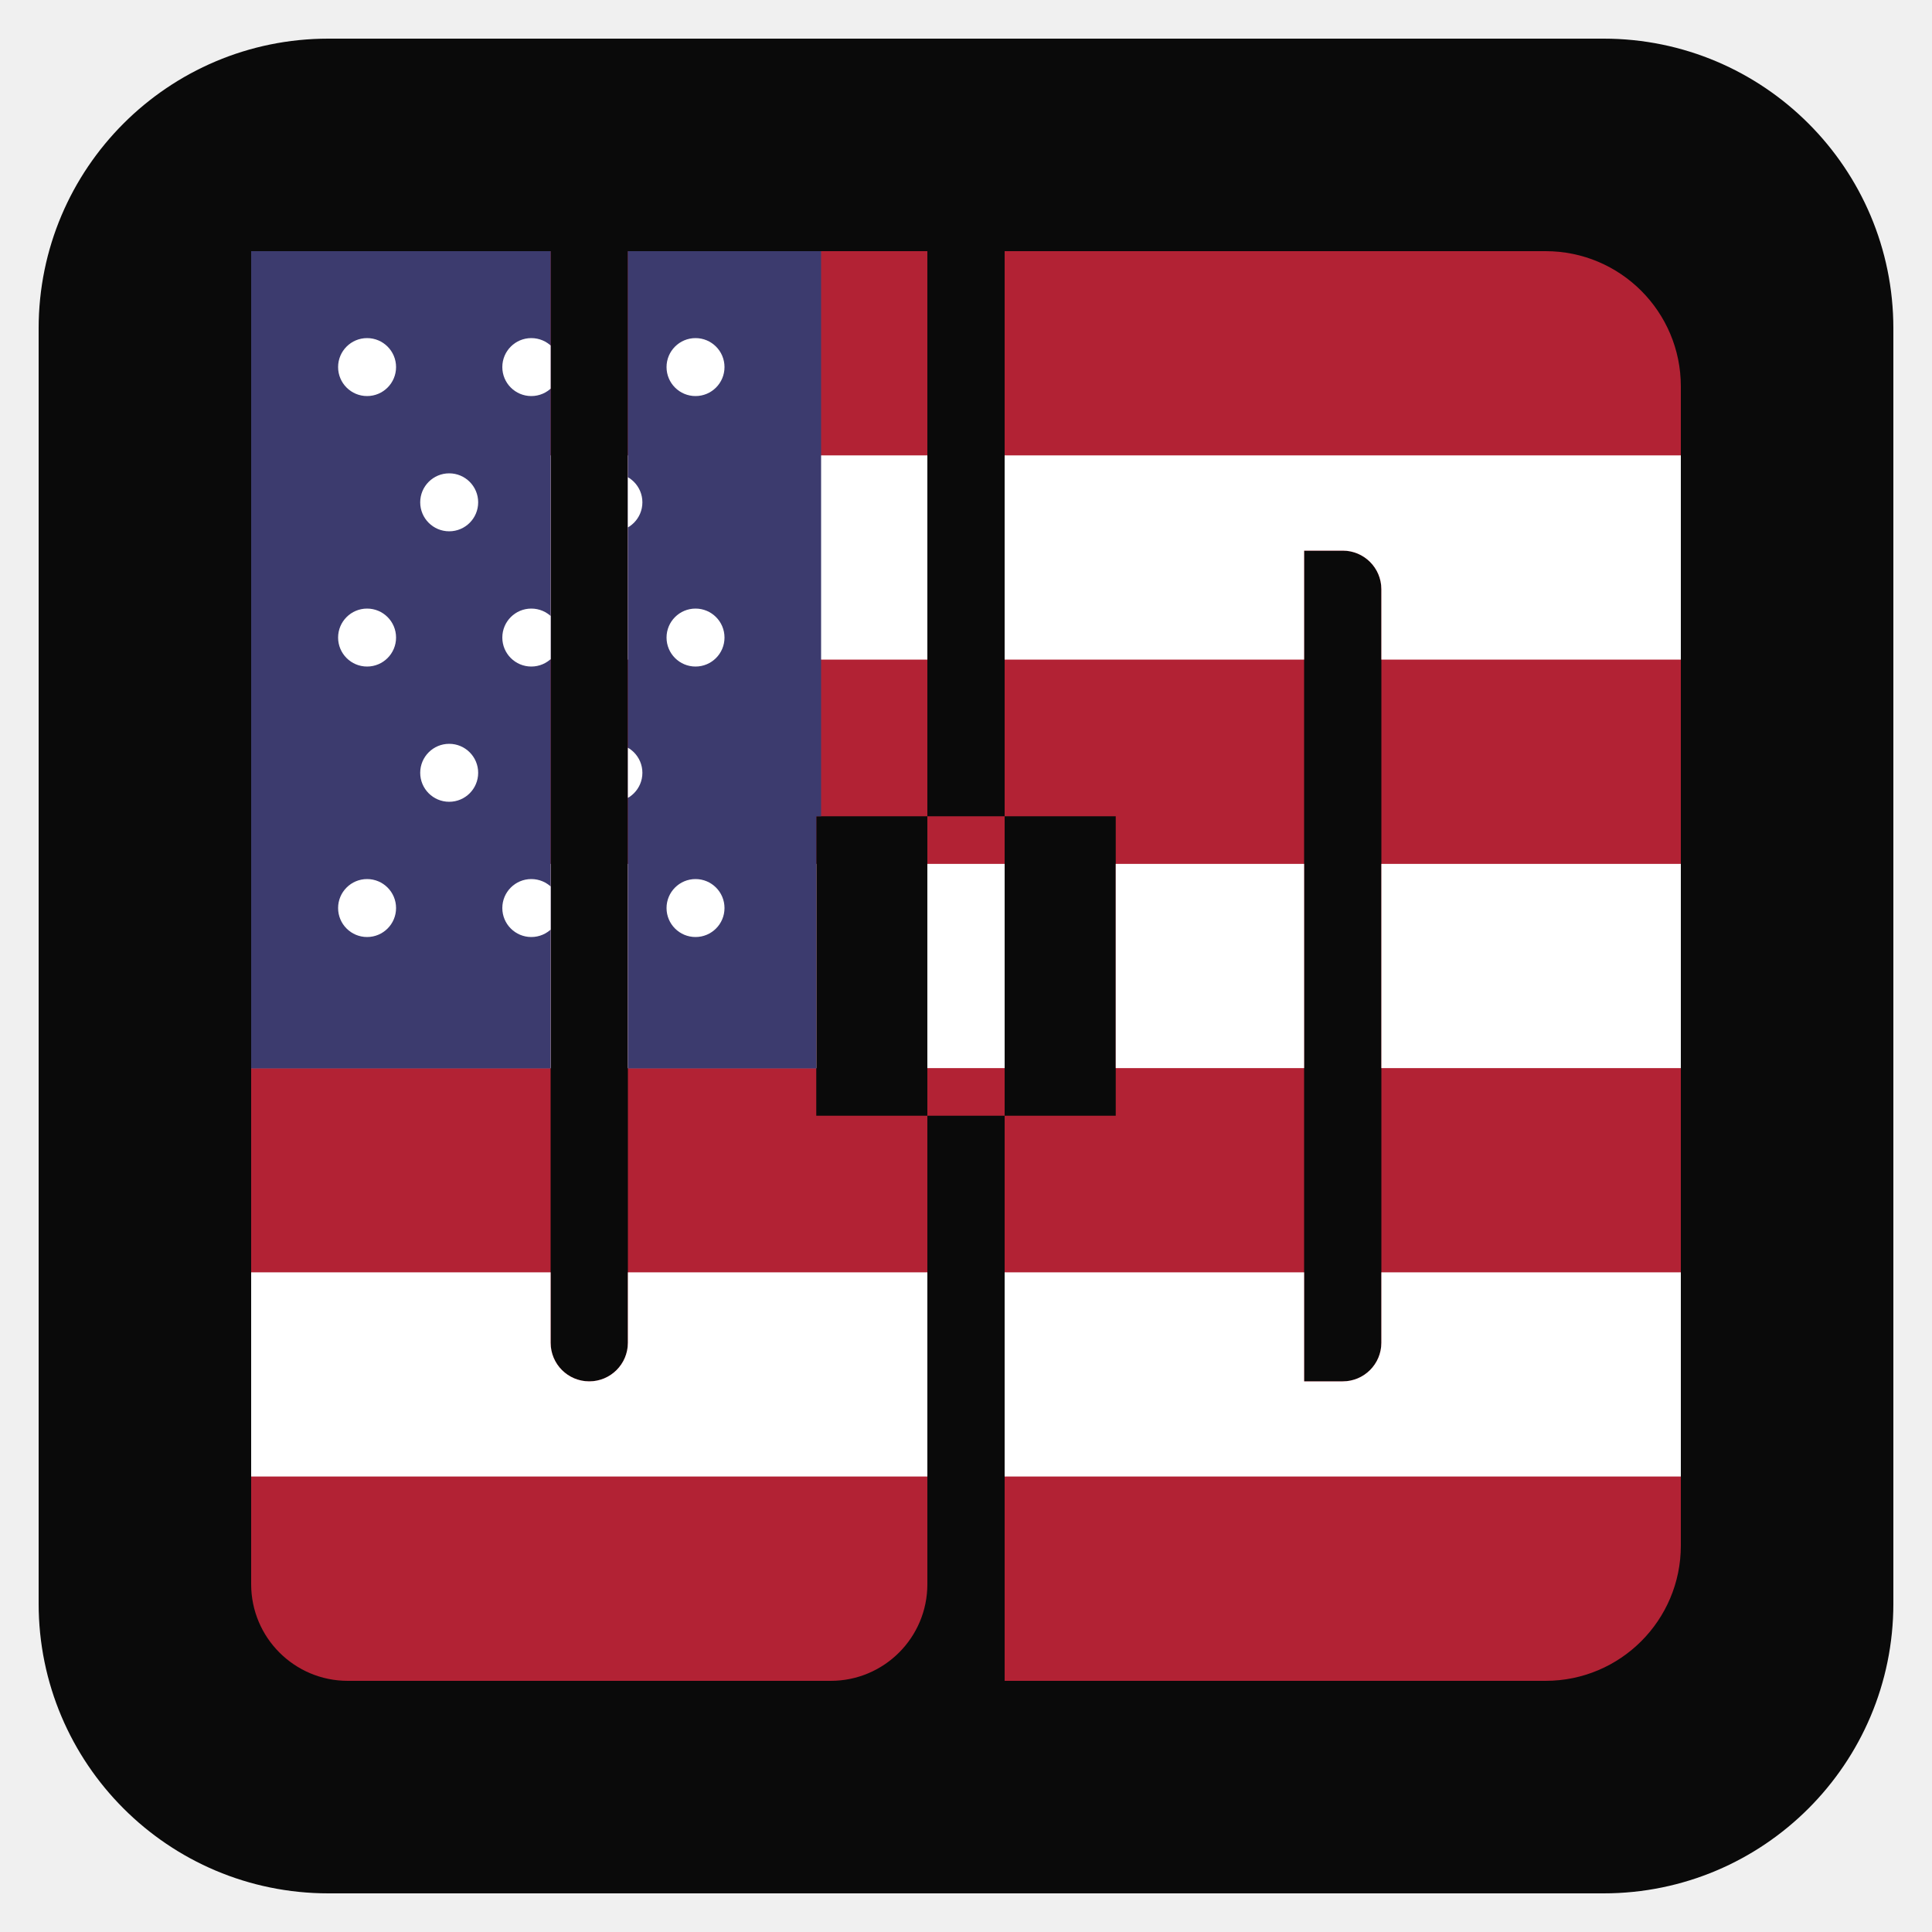
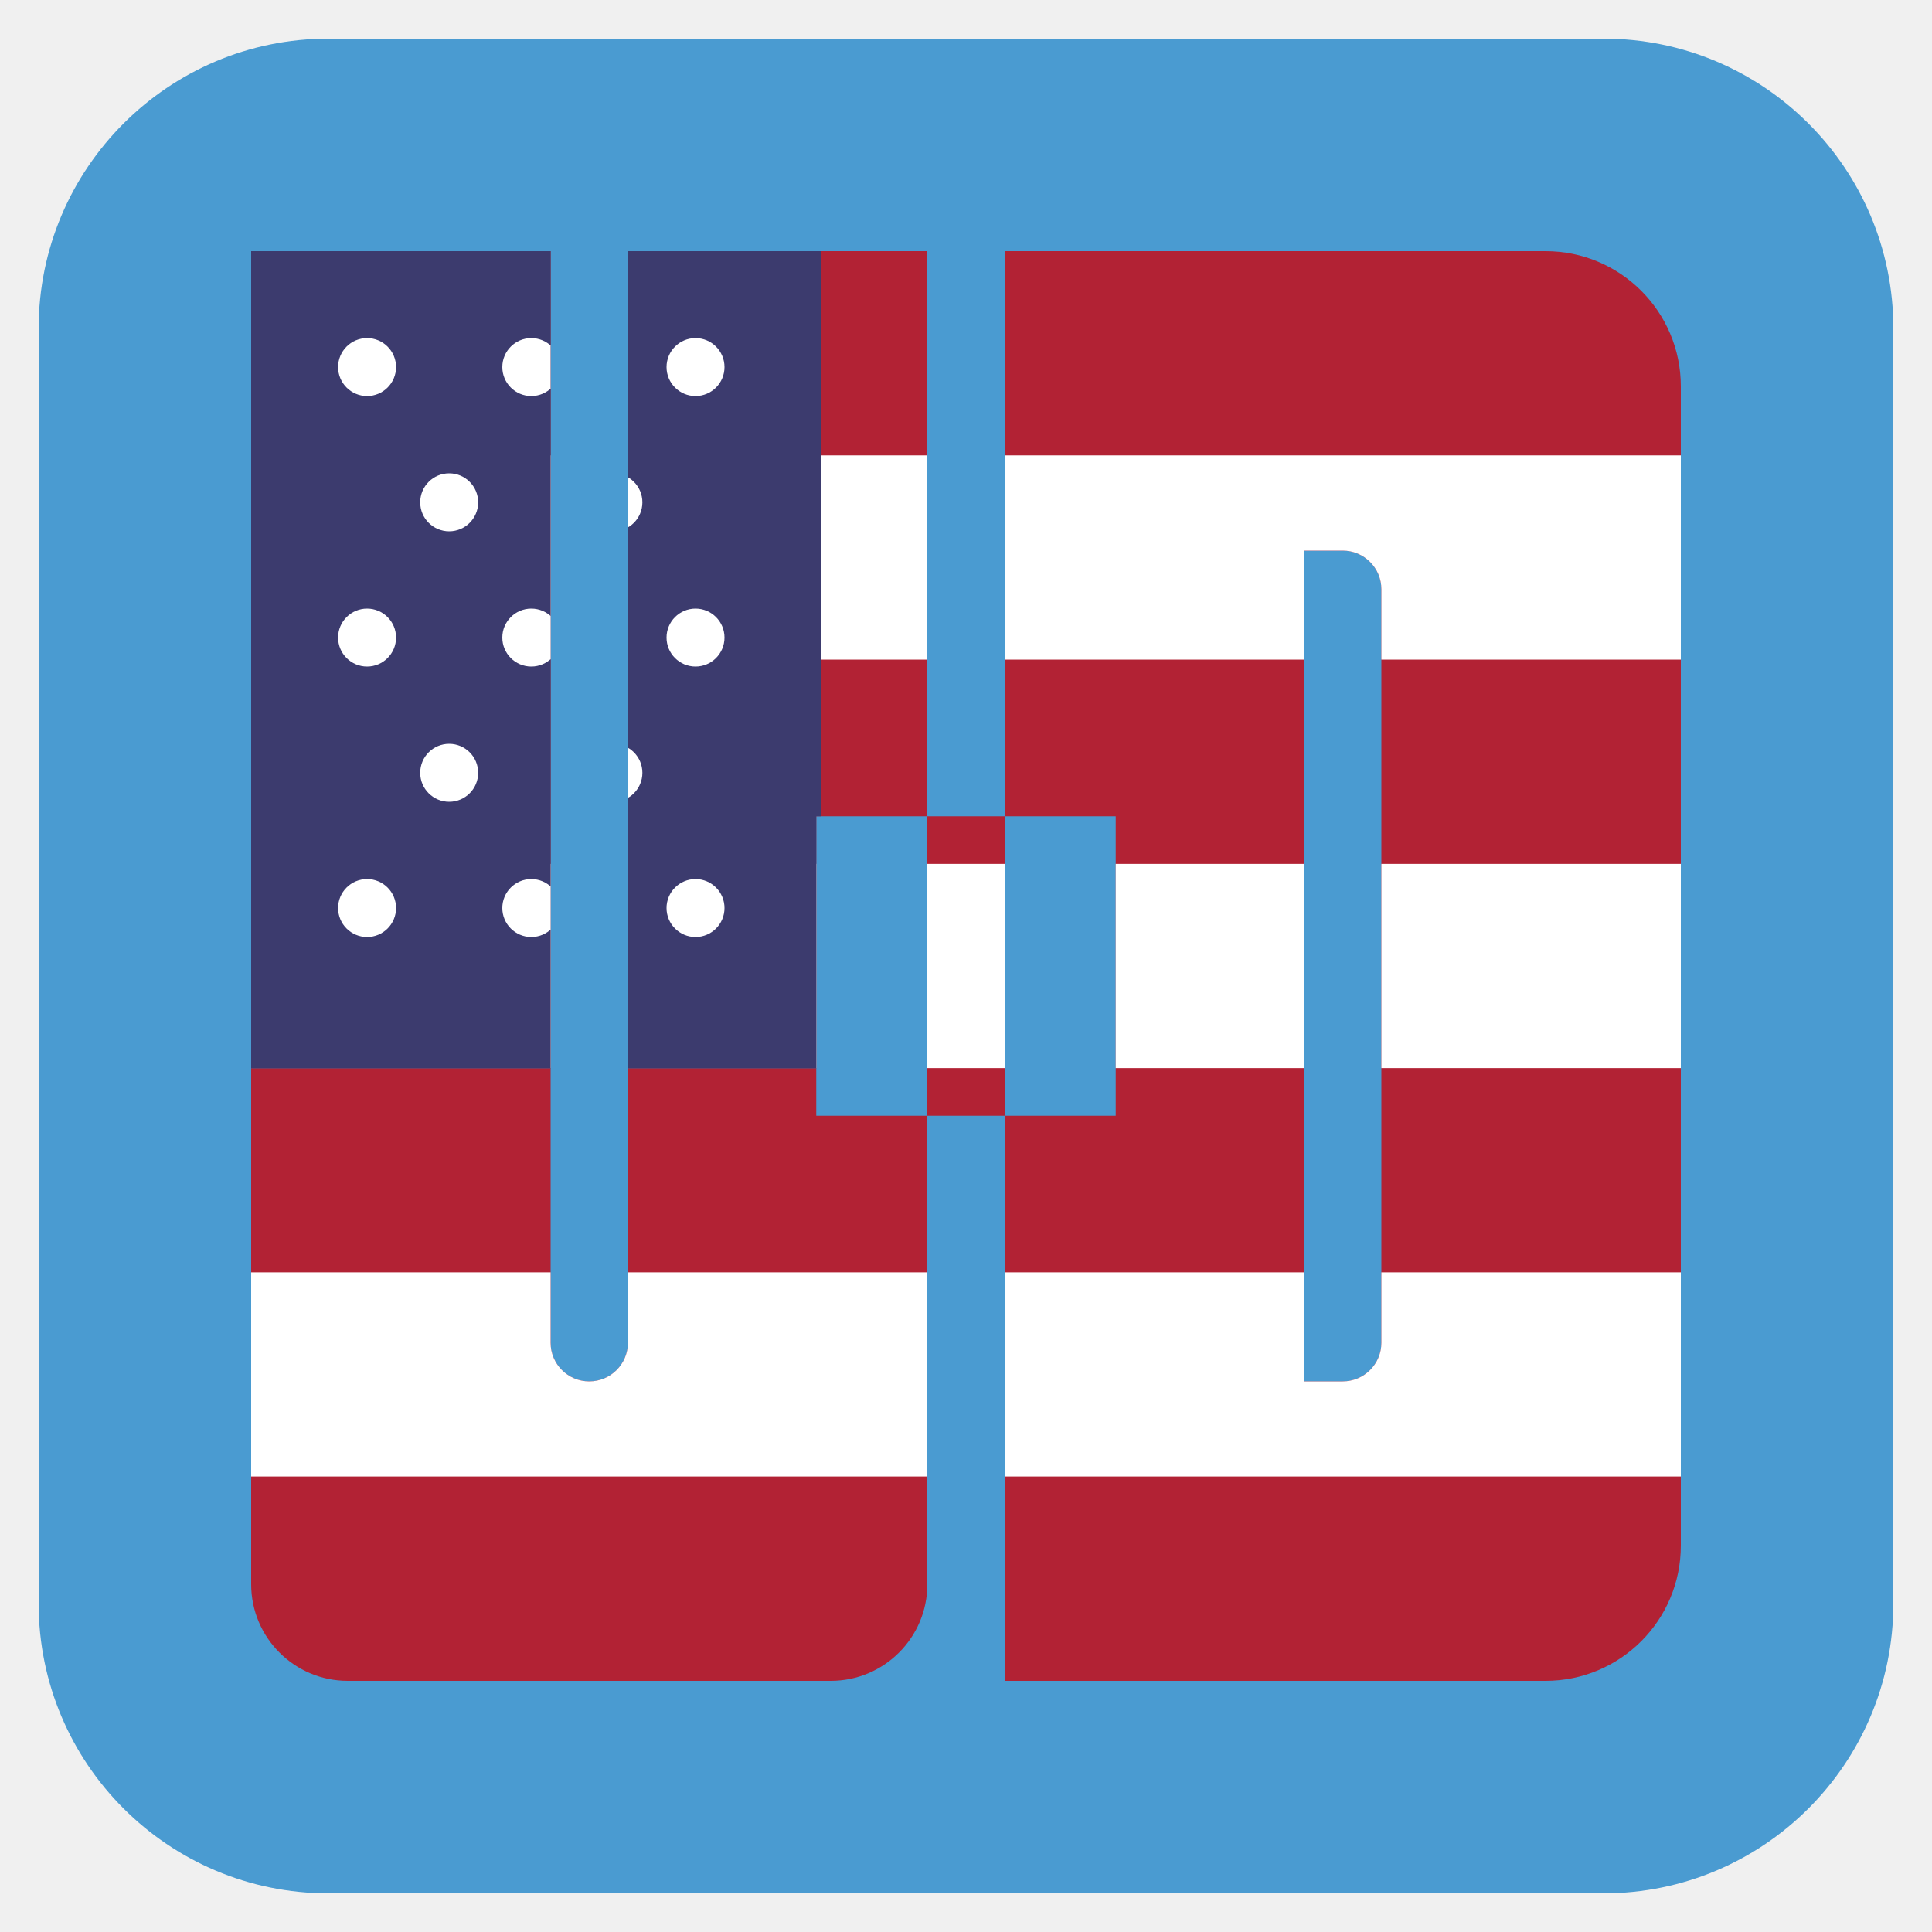
<svg xmlns="http://www.w3.org/2000/svg" width="400" height="400" viewBox="0 0 200 200">
-   <rect x="4" y="4" width="192" height="192" rx="30" fill="#0a0a0a" />
+   <rect x="4" y="4" width="192" height="192" rx="30" fill="#4a9bd1" />
  <clipPath id="letters">
    <path transform="translate(26,26)" d="       M 0,0 L 0,138 A 10,10 0 0 0 10,148 L 60,148 A 10,10 0 0 0 70,138 L 70,0       L 39,0 L 39,113 A 4,4 0 0 1 35,117 A 4,4 0 0 1 31,113 L 31,0 Z     " />
    <rect x="84.5" y="84.5" width="31" height="31" />
    <path transform="translate(104,26)" clip-rule="evenodd" d="       M 0,0 L 56,0 A 14,14 0 0 1 70,14 L 70,134 A 14,14 0 0 1 56,148 L 0,148 Z       M 31,31 L 35,31 A 4,4 0 0 1 39,35 L 39,113 A 4,4 0 0 1 35,117 L 31,117 Z     " />
  </clipPath>
  <g clip-path="url(#letters)">
    <g id="flag">
      <rect x="26" y="26" width="148" height="148" fill="#B22234" />
      <rect x="26" y="47.14" width="148" height="21.14" fill="#fff" />
      <rect x="26" y="89.43" width="148" height="21.14" fill="#fff" />
      <rect x="26" y="131.71" width="148" height="21.14" fill="#fff" />
      <rect x="26" y="26" width="59" height="84.6" fill="#3C3B6E" />
      <g fill="#fff">
        <circle cx="38" cy="38" r="3" />
        <circle cx="55" cy="38" r="3" />
        <circle cx="72" cy="38" r="3" />
        <circle cx="46.5" cy="52" r="3" />
        <circle cx="63.5" cy="52" r="3" />
        <circle cx="38" cy="66" r="3" />
        <circle cx="55" cy="66" r="3" />
        <circle cx="72" cy="66" r="3" />
        <circle cx="46.5" cy="80" r="3" />
        <circle cx="63.5" cy="80" r="3" />
        <circle cx="38" cy="94" r="3" />
        <circle cx="55" cy="94" r="3" />
        <circle cx="72" cy="94" r="3" />
      </g>
    </g>
  </g>
</svg>
